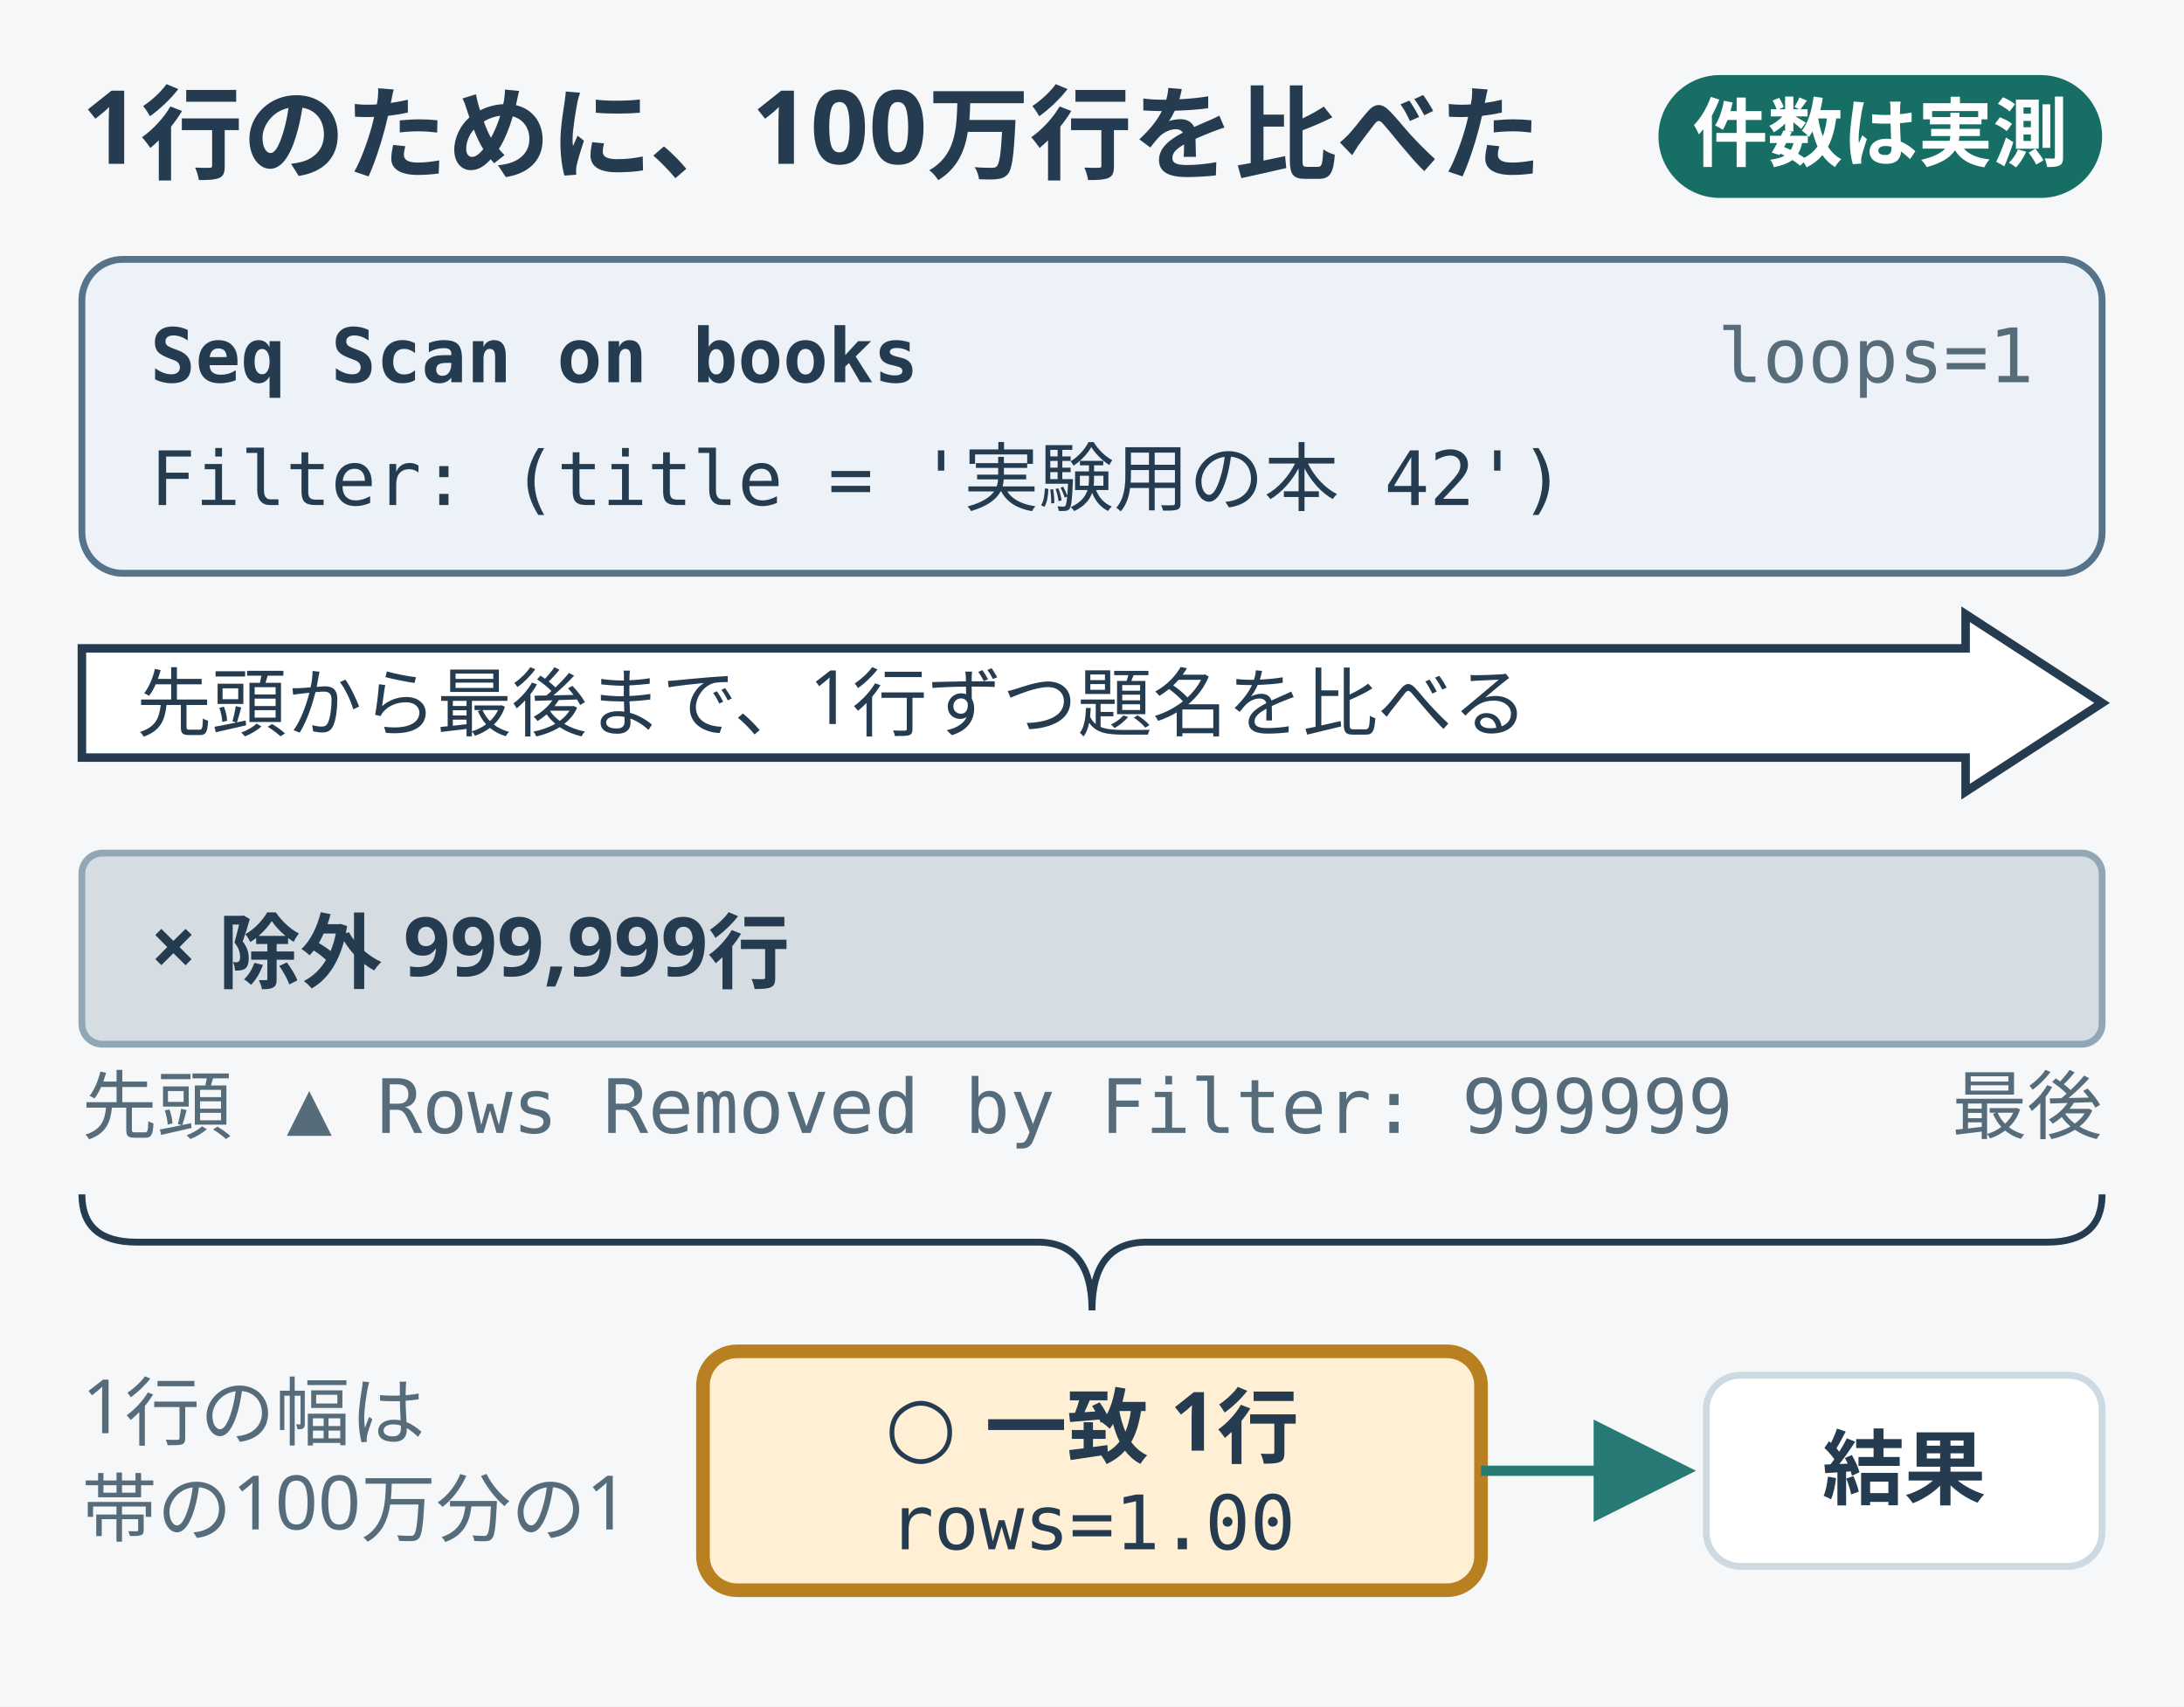
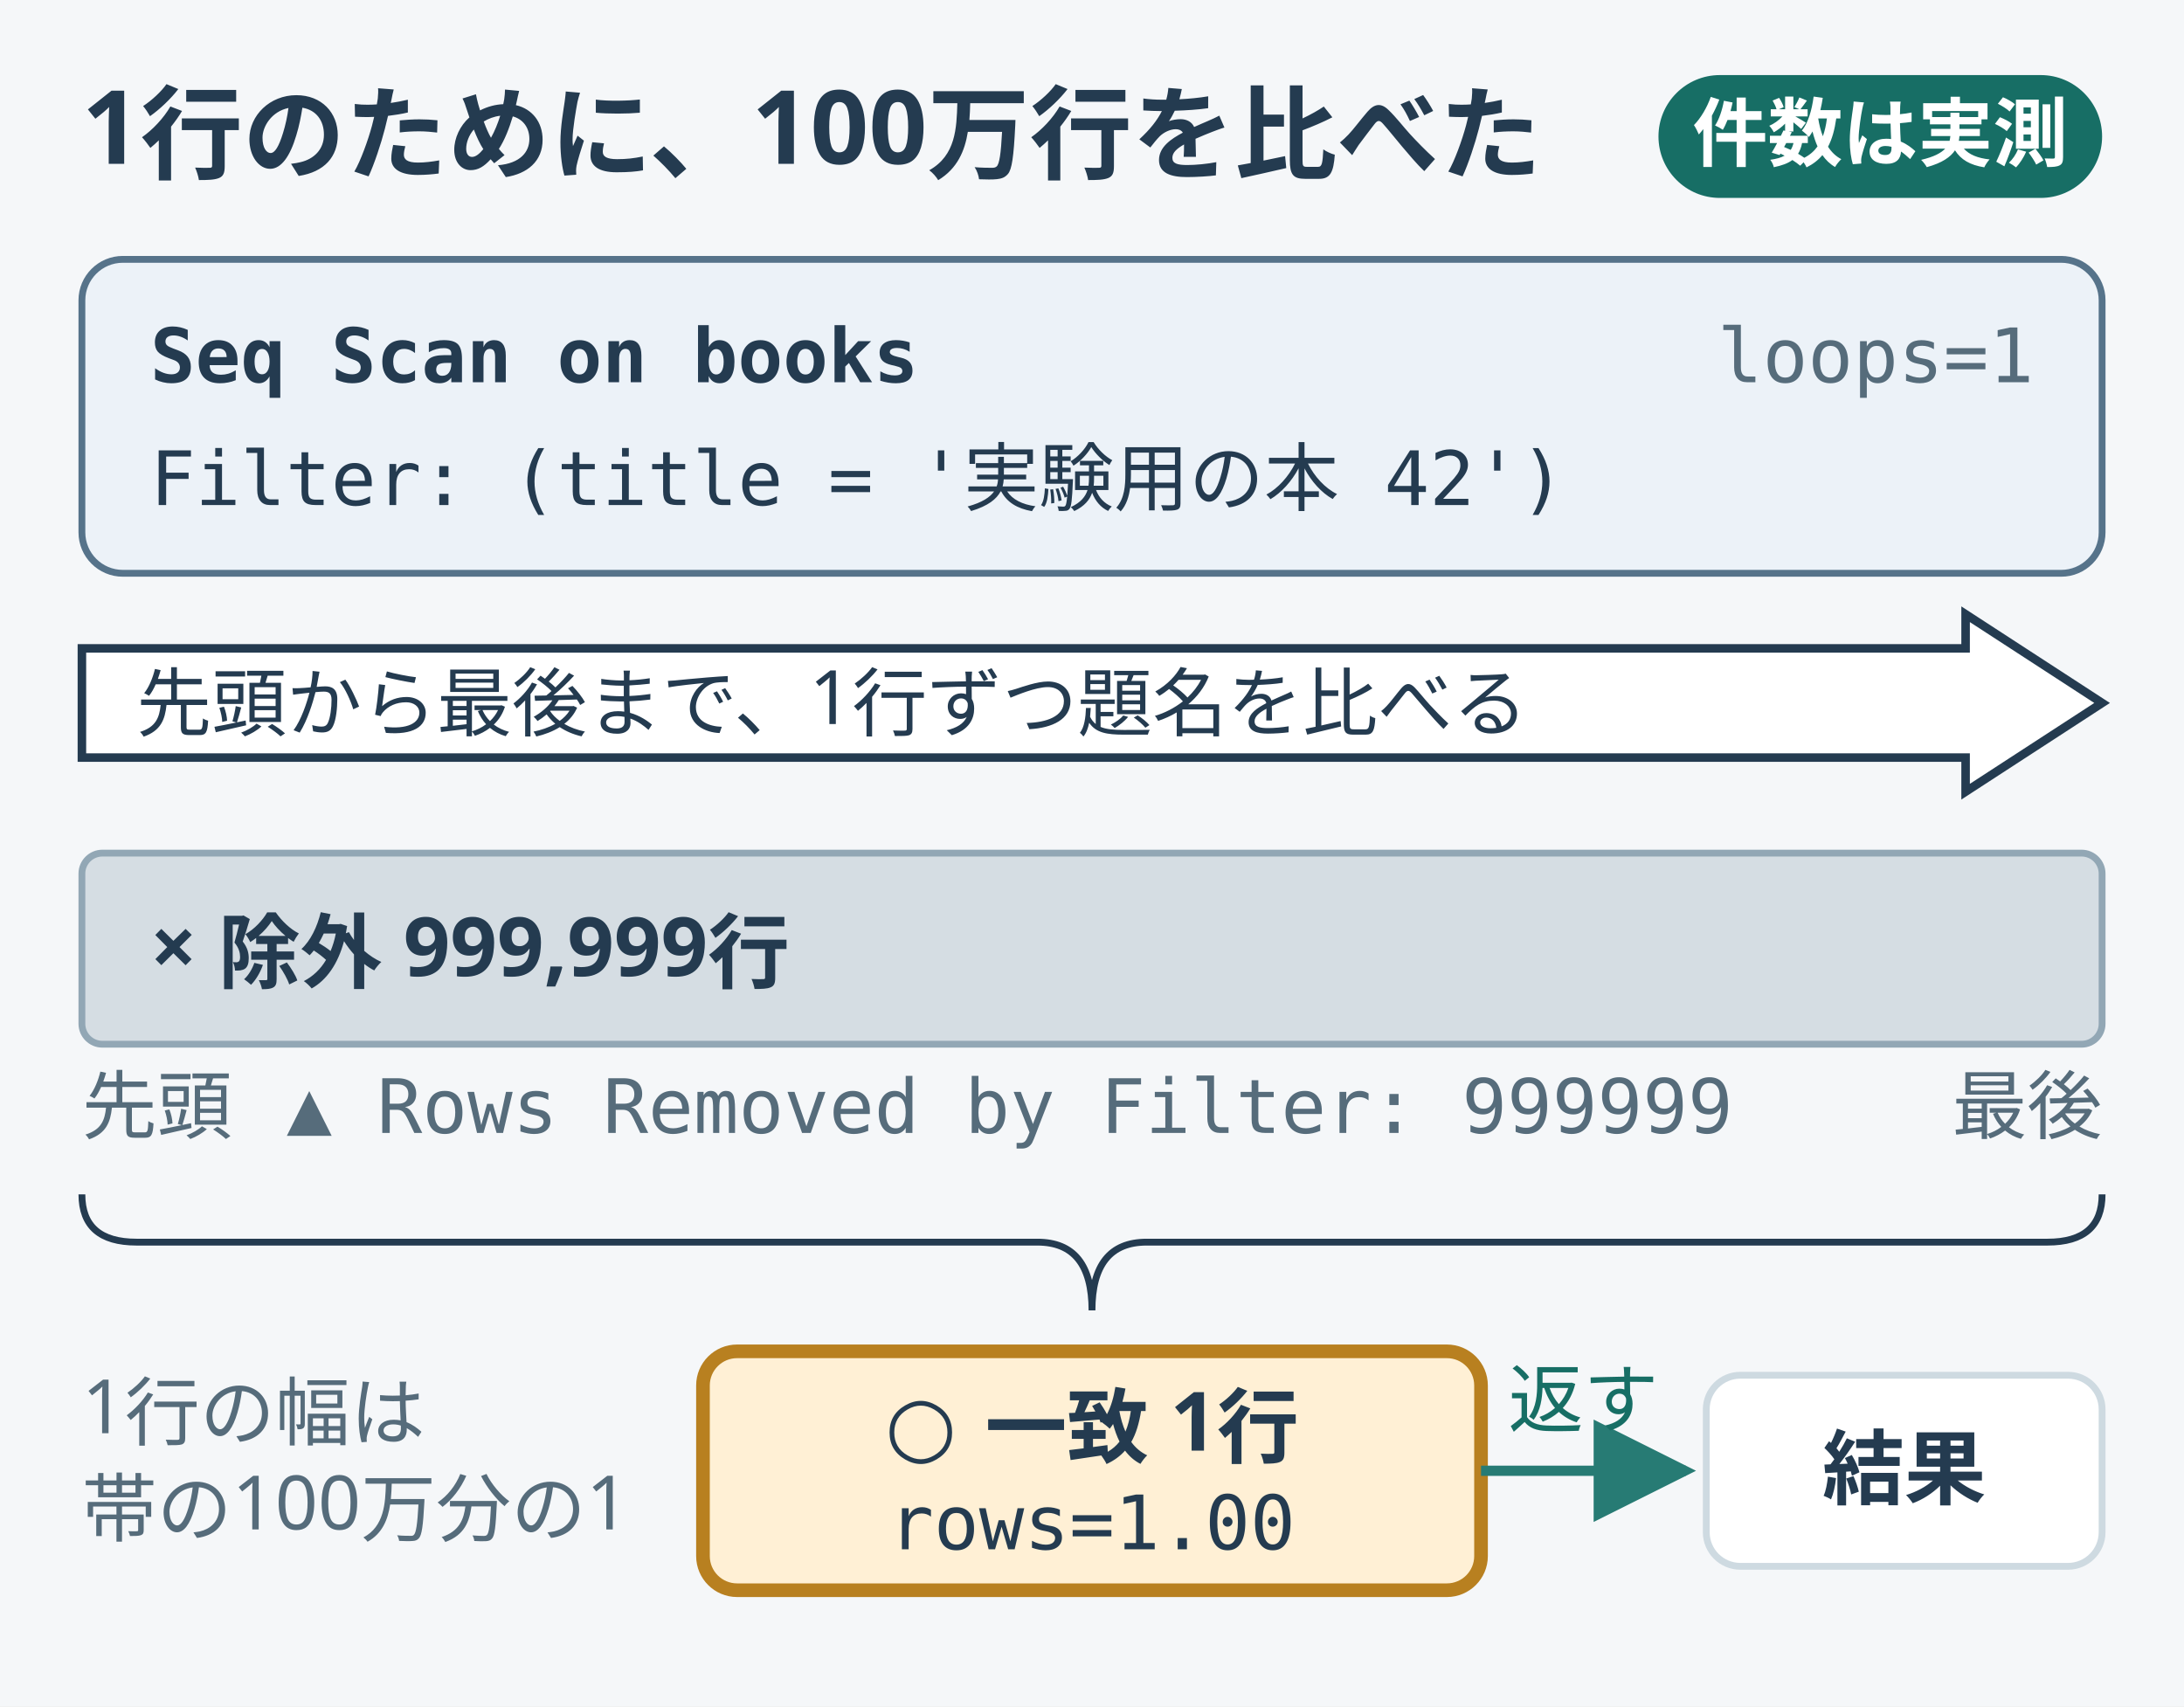
<svg xmlns="http://www.w3.org/2000/svg" width="640" height="500" viewBox="0 0 640 500" role="img" aria-labelledby="title">
  <defs>
    <marker id="flow" markerWidth="10" markerHeight="10" refX="9" refY="5" orient="auto">
      <path d="M0 0L10 5L0 10z" fill="#277b74" />
    </marker>
    <marker id="req" markerWidth="10" markerHeight="10" refX="9" refY="5" orient="auto">
      <path d="M0 0L10 5L0 10" fill="none" stroke="#945e11" stroke-width="2" />
    </marker>
    <marker id="ref" markerWidth="9" markerHeight="9" refX="8" refY="4.5" orient="auto">
      <path d="M0 0L9 4.5L0 9z" fill="#7d93a3" />
    </marker>
  </defs>
  <style>
text{font-family:"Hiragino Sans","Noto Sans JP",sans-serif;font-size:24px;fill:#243b50}
.h{font-size:30px;font-weight:700}.b{font-weight:700}.s{font-size:22px}.m{font-size:22px;fill:#566c7b}
.mono{font-family:ui-monospace,Menlo,monospace;font-size:22px}.tag{font-size:22px;font-weight:700;fill:#fff}
.teal{fill:#176e65}.brown{fill:#945e11}.real{fill:#176e65}.model{fill:#566c7b}
.panel{fill:#fff;stroke:#cedae1;stroke-width:2}.node{fill:#ecf2f8;stroke:#56738a;stroke-width:2}
.row{fill:#fff;stroke:#448b7c;stroke-width:2}.match{fill:#fff;stroke:#176e65;stroke-width:4}
.page{fill:#f7fbf9;stroke:#6d9f94;stroke-width:2}.ipage{fill:#f4f6f8;stroke:#6b7f8e;stroke-width:2}
.band{fill:#d5dde3;stroke:#92a7b5;stroke-width:2}.skip{fill:none;stroke:#b5c2cc;stroke-width:2;stroke-dasharray:6 5}
.hot{fill:#fff0d5;stroke:#b88020;stroke-width:4}.ghost{fill:#f5f7f9;stroke:#b5c2cc;stroke-width:2;stroke-dasharray:6 5}
.flow{fill:none;stroke:#277b74;stroke-width:3;marker-end:url(#flow)}.req{fill:none;stroke:#945e11;stroke-width:3;stroke-dasharray:8 6;marker-end:url(#req)}
.ref{fill:none;stroke:#7d93a3;stroke-width:2;marker-end:url(#ref)}.step{fill:#fff;stroke:#243b50;stroke-width:2.5}
.spine{fill:#e9f3f4;stroke:#243b50;stroke-width:1.5}
  </style>
  <rect width="640" height="500" fill="#f5f7f9" />
  <text x="24" y="48" class="h">1行のために、100万行を比べた</text>
  <rect x="486" y="22" width="130" height="36" rx="18" class="real" />
  <text x="551" y="47" text-anchor="middle" class="tag">件数は実測</text>
  <g id="node">
    <rect x="24" y="76" width="592" height="92" rx="12" class="node" />
    <text x="44" y="112" class="mono b">Seq Scan on books</text>
    <text x="596" y="112" text-anchor="end" class="mono m">loops=1</text>
    <text x="44" y="148" class="mono">Filter: (title = '実験用の本 42')</text>
  </g>
  <g id="scan">
    <path d="M24 190 H576 V180 L616 206 L576 232 V222 H24 Z" class="step" />
    <text x="40" y="214" class="s">先頭から最後まで、1行ずつ題名を比べる</text>
  </g>
  <g id="band">
    <rect x="24" y="250" width="592" height="56" rx="6" class="band" />
    <text x="44" y="286" class="b">× 除外 999,999行</text>
    <text x="24" y="332" class="m">先頭</text>
    <text x="84" y="332" class="mono m">▲ Rows Removed by Filter: 999999</text>
    <text x="616" y="332" text-anchor="end" class="m">最後</text>
  </g>
  <g id="match">
    <path d="M24 350 Q24 364 40 364 H304 Q320 364 320 384 Q320 364 336 364 H600 Q616 364 616 350" fill="none" stroke="#243b50" stroke-width="2" />
    <text x="24" y="420" class="m">1行の幅は</text>
    <text x="24" y="450" class="m">帯の100万分の1</text>
    <rect x="206" y="396" width="228" height="70" rx="10" class="hot" />
    <text x="320" y="426" text-anchor="middle" class="b">○ 一致 1行</text>
    <text x="320" y="454" text-anchor="middle" class="mono">rows=1.00</text>
    <path d="M434 431 H494" class="flow" />
+     <text x="464" y="418" text-anchor="middle" class="s teal">返す</text>
    <rect x="500" y="403" width="116" height="56" rx="10" class="panel" />
    <text x="558" y="439" text-anchor="middle" class="b">結果</text>
  </g>
</svg>
